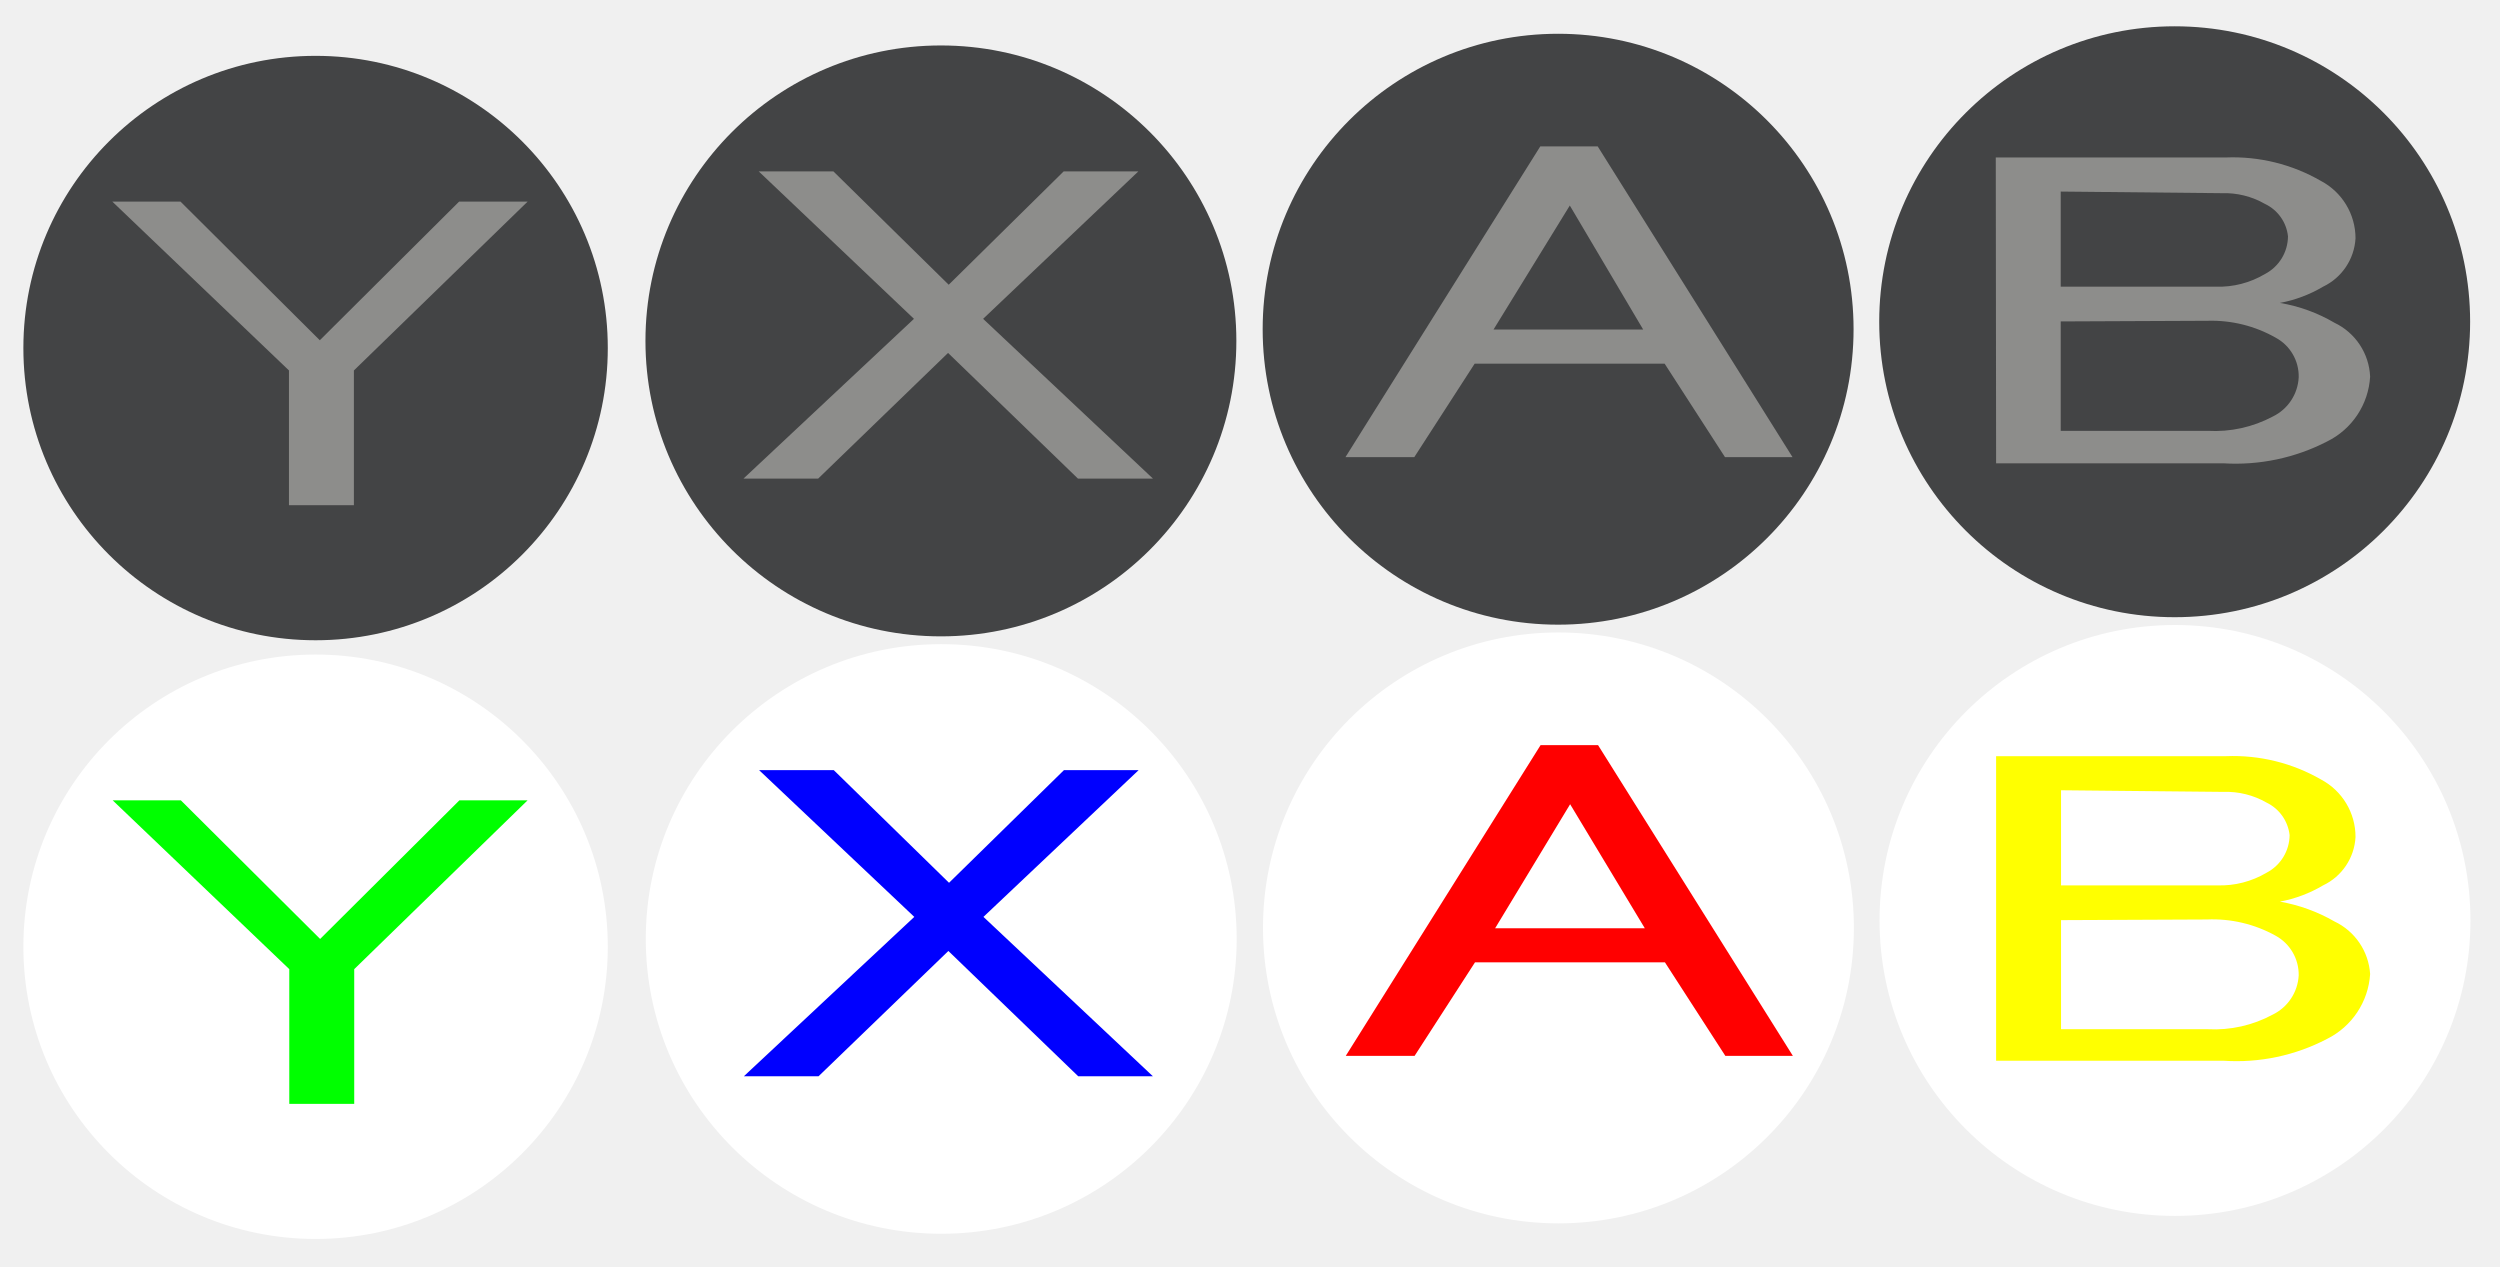
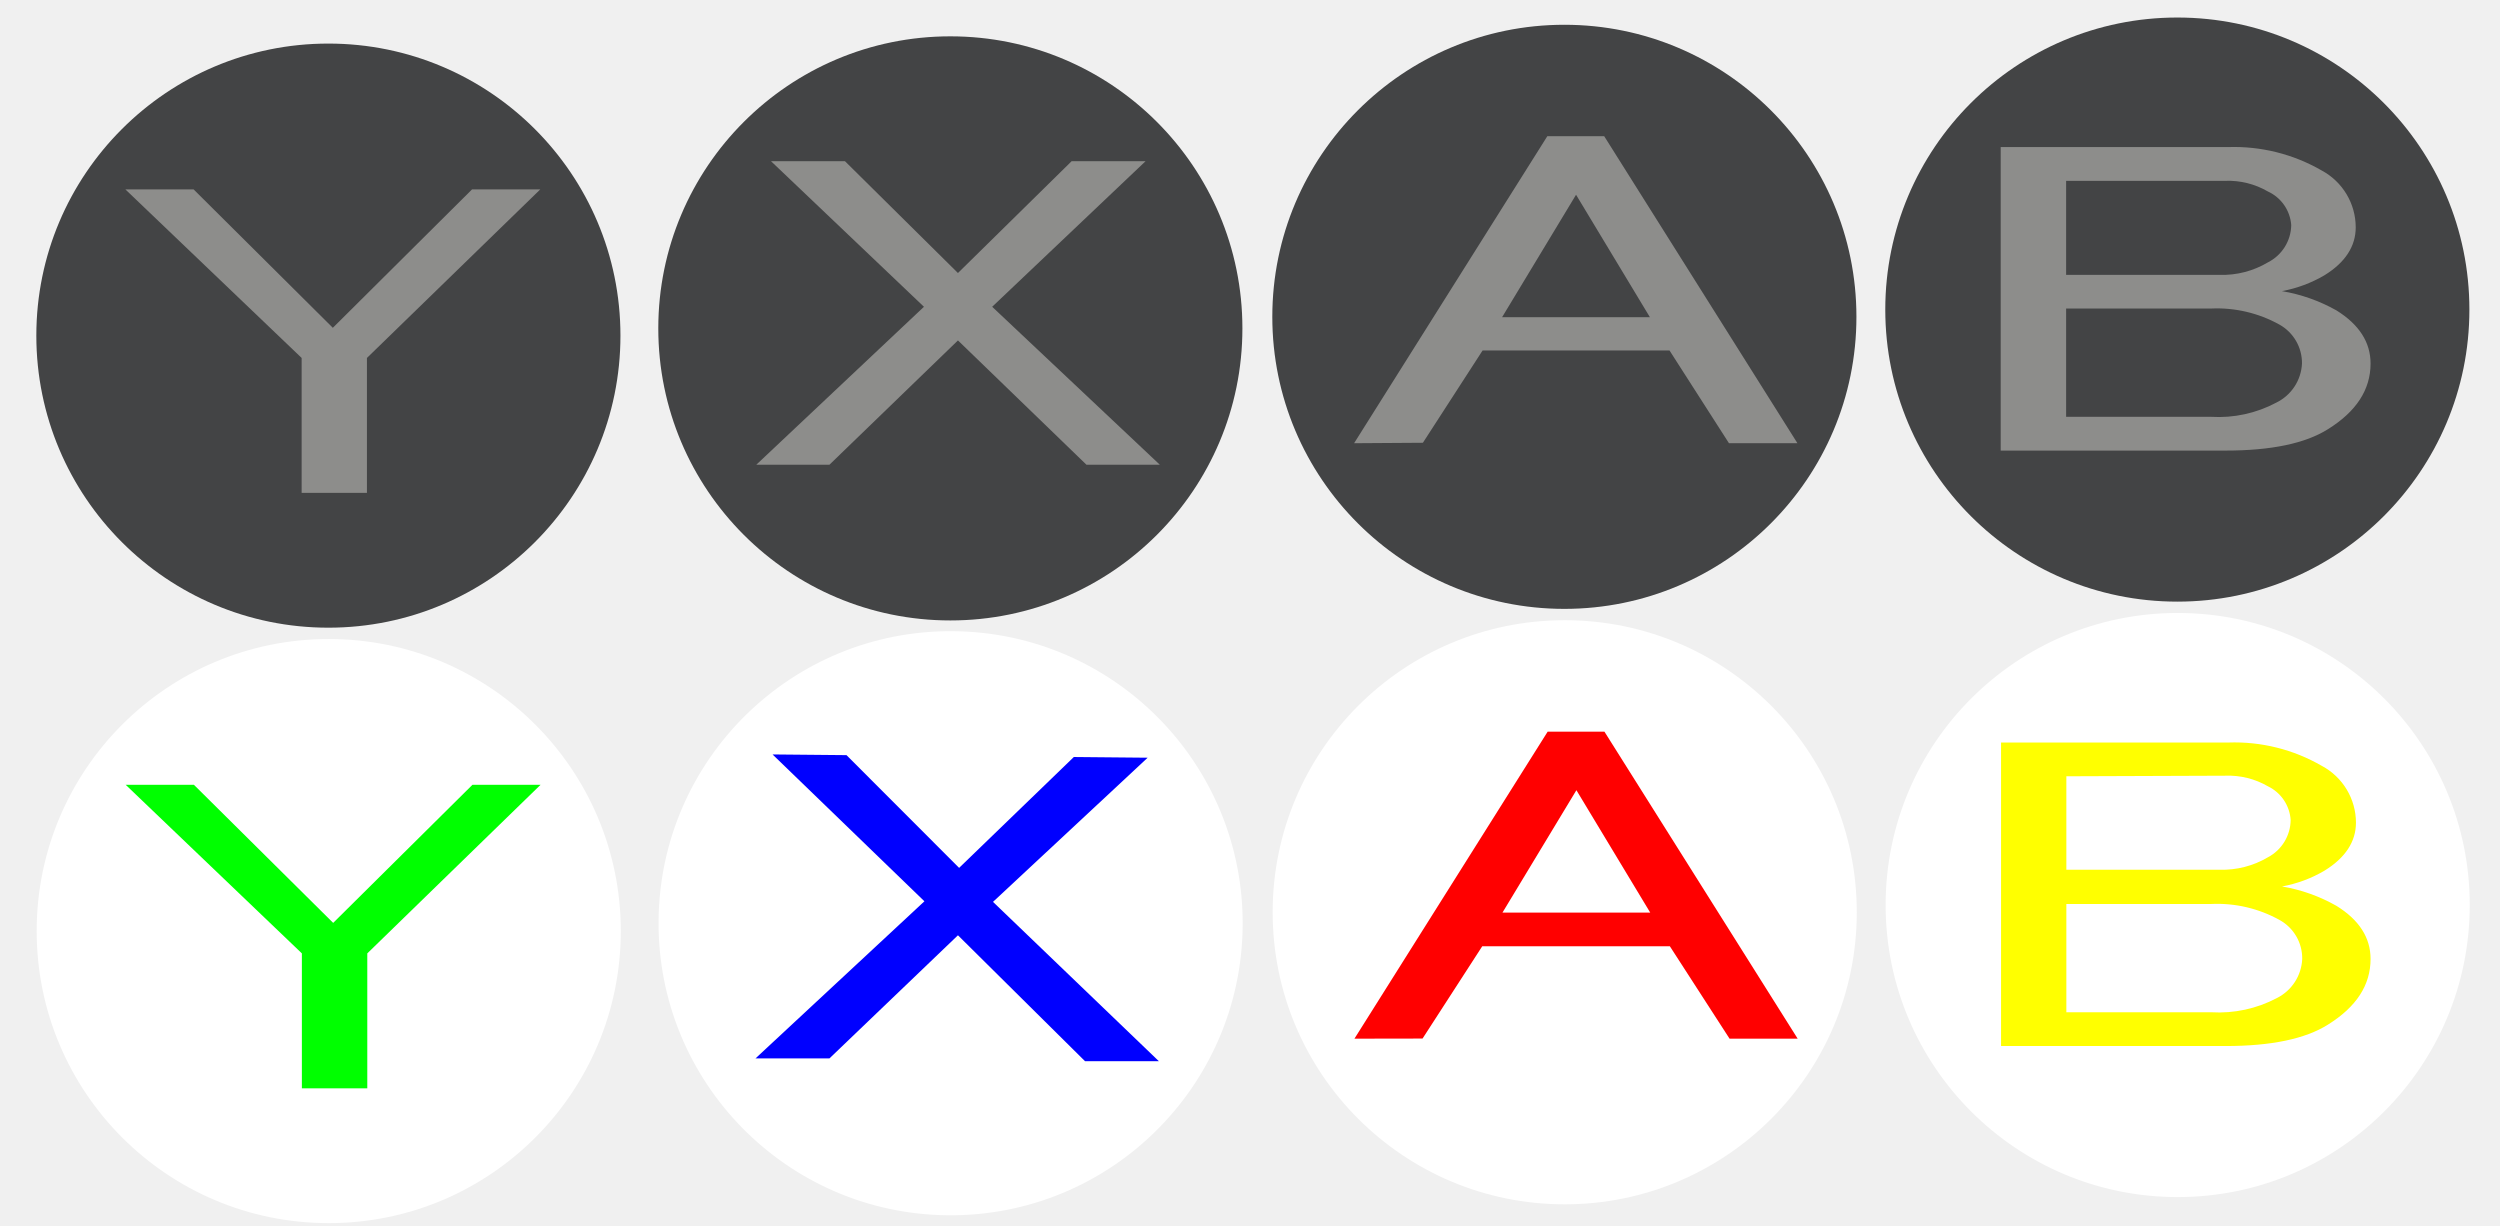
- <svg xmlns="http://www.w3.org/2000/svg" viewBox="0 0 77 39">
+ <svg xmlns="http://www.w3.org/2000/svg" viewBox="0 0 214 104.94">
  <defs>
    <style>.a{fill:#434445;}.b{fill:#8d8d8b;}.c{fill:#fff;}.d{fill:blue;}.e{fill:lime;}.f{fill:#ff0;}.g{fill:red;}</style>
  </defs>
-   <circle class="a" cx="28.98" cy="10.5" r="9.1" />
-   <path class="b" d="M28.15,9.82,23.37,5.28h2.3l3.55,3.49,3.54-3.49h2.3L30.28,9.82l5.23,4.92H33.2l-4-3.87-4,3.87h-2.3Z" />
-   <circle class="a" cx="9.72" cy="10.72" r="9" />
-   <path class="b" d="M3.46,6.21h2.1l4.29,4.27,4.29-4.27h2.11l-5.35,5.2v4.15h-2V11.41Z" />
-   <circle class="a" cx="66.98" cy="9.91" r="9.1" />
-   <path class="b" d="M61.47,4.85h7.09a5.42,5.42,0,0,1,2.92.72,2,2,0,0,1,1.07,1.77,1.76,1.76,0,0,1-1,1.49,4.06,4.06,0,0,1-1.33.5,4.94,4.94,0,0,1,1.68.61A1.93,1.93,0,0,1,73,11.6a2.38,2.38,0,0,1-1.33,2,6.14,6.14,0,0,1-3.19.67h-7Zm2,1.05V8.83h4.78a2.78,2.78,0,0,0,1.51-.39,1.32,1.32,0,0,0,.71-1.16,1.25,1.25,0,0,0-.71-1,2.5,2.5,0,0,0-1.33-.33Zm0,4v3.37H68a3.8,3.8,0,0,0,2-.44,1.42,1.42,0,0,0,.8-1.21,1.35,1.35,0,0,0-.71-1.22A4,4,0,0,0,68,9.88Z" />
-   <circle class="a" cx="47.99" cy="10.14" r="9.1" />
-   <path class="b" d="M41.44,14.08l6-9.57h1.77l6,9.57H53.13L51.27,11.2H45.42l-1.86,2.88Zm6.91-7.75L46,10.15h4.61Z" />
-   <ellipse class="c" cx="28.99" cy="28.92" rx="9.1" ry="9.08" />
-   <path class="d" d="M28.16,28.24l-4.78-4.52h2.3l3.55,3.47,3.54-3.47h2.3l-4.78,4.52,5.22,4.91h-2.3l-4-3.86-4,3.86h-2.3Z" />
-   <circle class="c" cx="9.72" cy="29.16" r="9" />
-   <path class="e" d="M3.47,24.65h2.1l4.29,4.27,4.29-4.27h2.1l-5.34,5.2V34h-2V29.85Z" />
-   <circle class="c" cx="66.99" cy="28.35" r="9.1" />
-   <path class="f" d="M61.48,23.29h7.09a5.42,5.42,0,0,1,2.92.72,2,2,0,0,1,1.06,1.77,1.75,1.75,0,0,1-1,1.49,4.06,4.06,0,0,1-1.33.5,5.16,5.16,0,0,1,1.68.61A1.93,1.93,0,0,1,73,30a2.4,2.4,0,0,1-1.33,2,6,6,0,0,1-3.19.67h-7Zm2,1.05v2.93H68.3a2.8,2.8,0,0,0,1.51-.39,1.32,1.32,0,0,0,.71-1.16,1.27,1.27,0,0,0-.71-1,2.5,2.5,0,0,0-1.33-.33Zm0,4V31.7H68a3.79,3.79,0,0,0,2-.45,1.43,1.43,0,0,0,.8-1.21,1.37,1.37,0,0,0-.71-1.22,4,4,0,0,0-2.12-.5Z" />
-   <circle class="c" cx="48" cy="28.58" r="9.1" />
-   <path class="g" d="M41.45,32.52l6-9.57h1.77l6,9.57H53.14l-1.86-2.88H45.43l-1.86,2.88Zm6.91-7.75-2.31,3.82h4.61Z" />
+   <circle class="a" cx="81.35" cy="28.11" r="25" />
+   <path class="b" d="M79.09,26.26,66,13.8h6.33L82,23.37l9.73-9.57h6.33L84.93,26.26,99.28,39.78H93L82,29.14l-11,10.64H64.74Z" />
+   <circle class="a" cx="28.11" cy="28.73" r="25" />
+   <path class="b" d="M10.73,16.21h5.84L28.49,28.06,40.41,16.21h5.84L31.41,30.64V42.19H25.82V30.64Z" />
+   <circle class="a" cx="186.38" cy="26.5" r="25" />
+   <path class="b" d="M171.26,12.59h19.47a15,15,0,0,1,8,2,5.53,5.53,0,0,1,2.92,4.87c0,1.62-.89,3-2.67,4.1a11.22,11.22,0,0,1-3.65,1.36A14.38,14.38,0,0,1,200,26.57q2.92,1.82,2.92,4.55,0,3.35-3.65,5.62-2.91,1.83-8.76,1.83H171.26Zm5.6,2.89v8.05H190a7.62,7.62,0,0,0,4.13-1.07,3.64,3.64,0,0,0,2-3.19,3.44,3.44,0,0,0-2-2.88,6.75,6.75,0,0,0-3.65-.91Zm0,10.93v9.27h12.41a10.52,10.52,0,0,0,5.59-1.22,3.93,3.93,0,0,0,2.19-3.34,3.77,3.77,0,0,0-1.94-3.34,11,11,0,0,0-5.84-1.37Z" />
+   <circle class="a" cx="133.91" cy="27.12" r="25" />
+   <path class="b" d="M115.91,37.94l16.54-26.28h4.87l16.54,26.28H148L142.91,30h-16l-5.11,7.9Zm19-21.27-6.33,10.48h12.65Z" />
+   <circle class="c" cx="81.37" cy="79.03" r="25" transform="translate(1.65 159.72) rotate(-89.51)" />
+   <path class="d" d="M79.13,77.15l-13-12.57,6.33.06,9.64,9.65,9.82-9.49,6.32.06L85,77.2,99.2,90.84l-6.32,0L82,80.06,71,90.6l-6.33,0Z" />
+   <circle class="c" cx="28.14" cy="79.7" r="25" />
+   <path class="e" d="M10.76,67.18H16.6L28.52,79,40.44,67.18h5.83L31.44,81.61V93.16h-5.6V81.61Z" />
+   <circle class="c" cx="186.41" cy="77.47" r="25" />
+   <path class="f" d="M171.29,63.56h19.46a14.91,14.91,0,0,1,8,2,5.52,5.52,0,0,1,2.92,4.86c0,1.62-.9,3-2.68,4.1a11,11,0,0,1-3.65,1.36A14.29,14.29,0,0,1,200,77.54q2.92,1.81,2.92,4.55c0,2.23-1.21,4.1-3.65,5.62q-2.91,1.83-8.75,1.83H171.29Zm5.59,2.89v8H190a7.68,7.68,0,0,0,4.14-1.07,3.65,3.65,0,0,0,1.94-3.19,3.45,3.45,0,0,0-1.94-2.88,6.77,6.77,0,0,0-3.65-.91Zm0,10.93v9.27h12.41a10.66,10.66,0,0,0,5.6-1.21,3.94,3.94,0,0,0,2.18-3.35,3.75,3.75,0,0,0-1.94-3.34,11,11,0,0,0-5.84-1.37Z" />
+   <circle class="c" cx="133.94" cy="78.09" r="25" />
+   <path class="g" d="M115.94,88.91l16.54-26.28h4.86l16.54,26.28h-5.83L142.94,81H126.88l-5.11,7.9Zm19-21.27-6.33,10.48h12.65Z" />
</svg>
